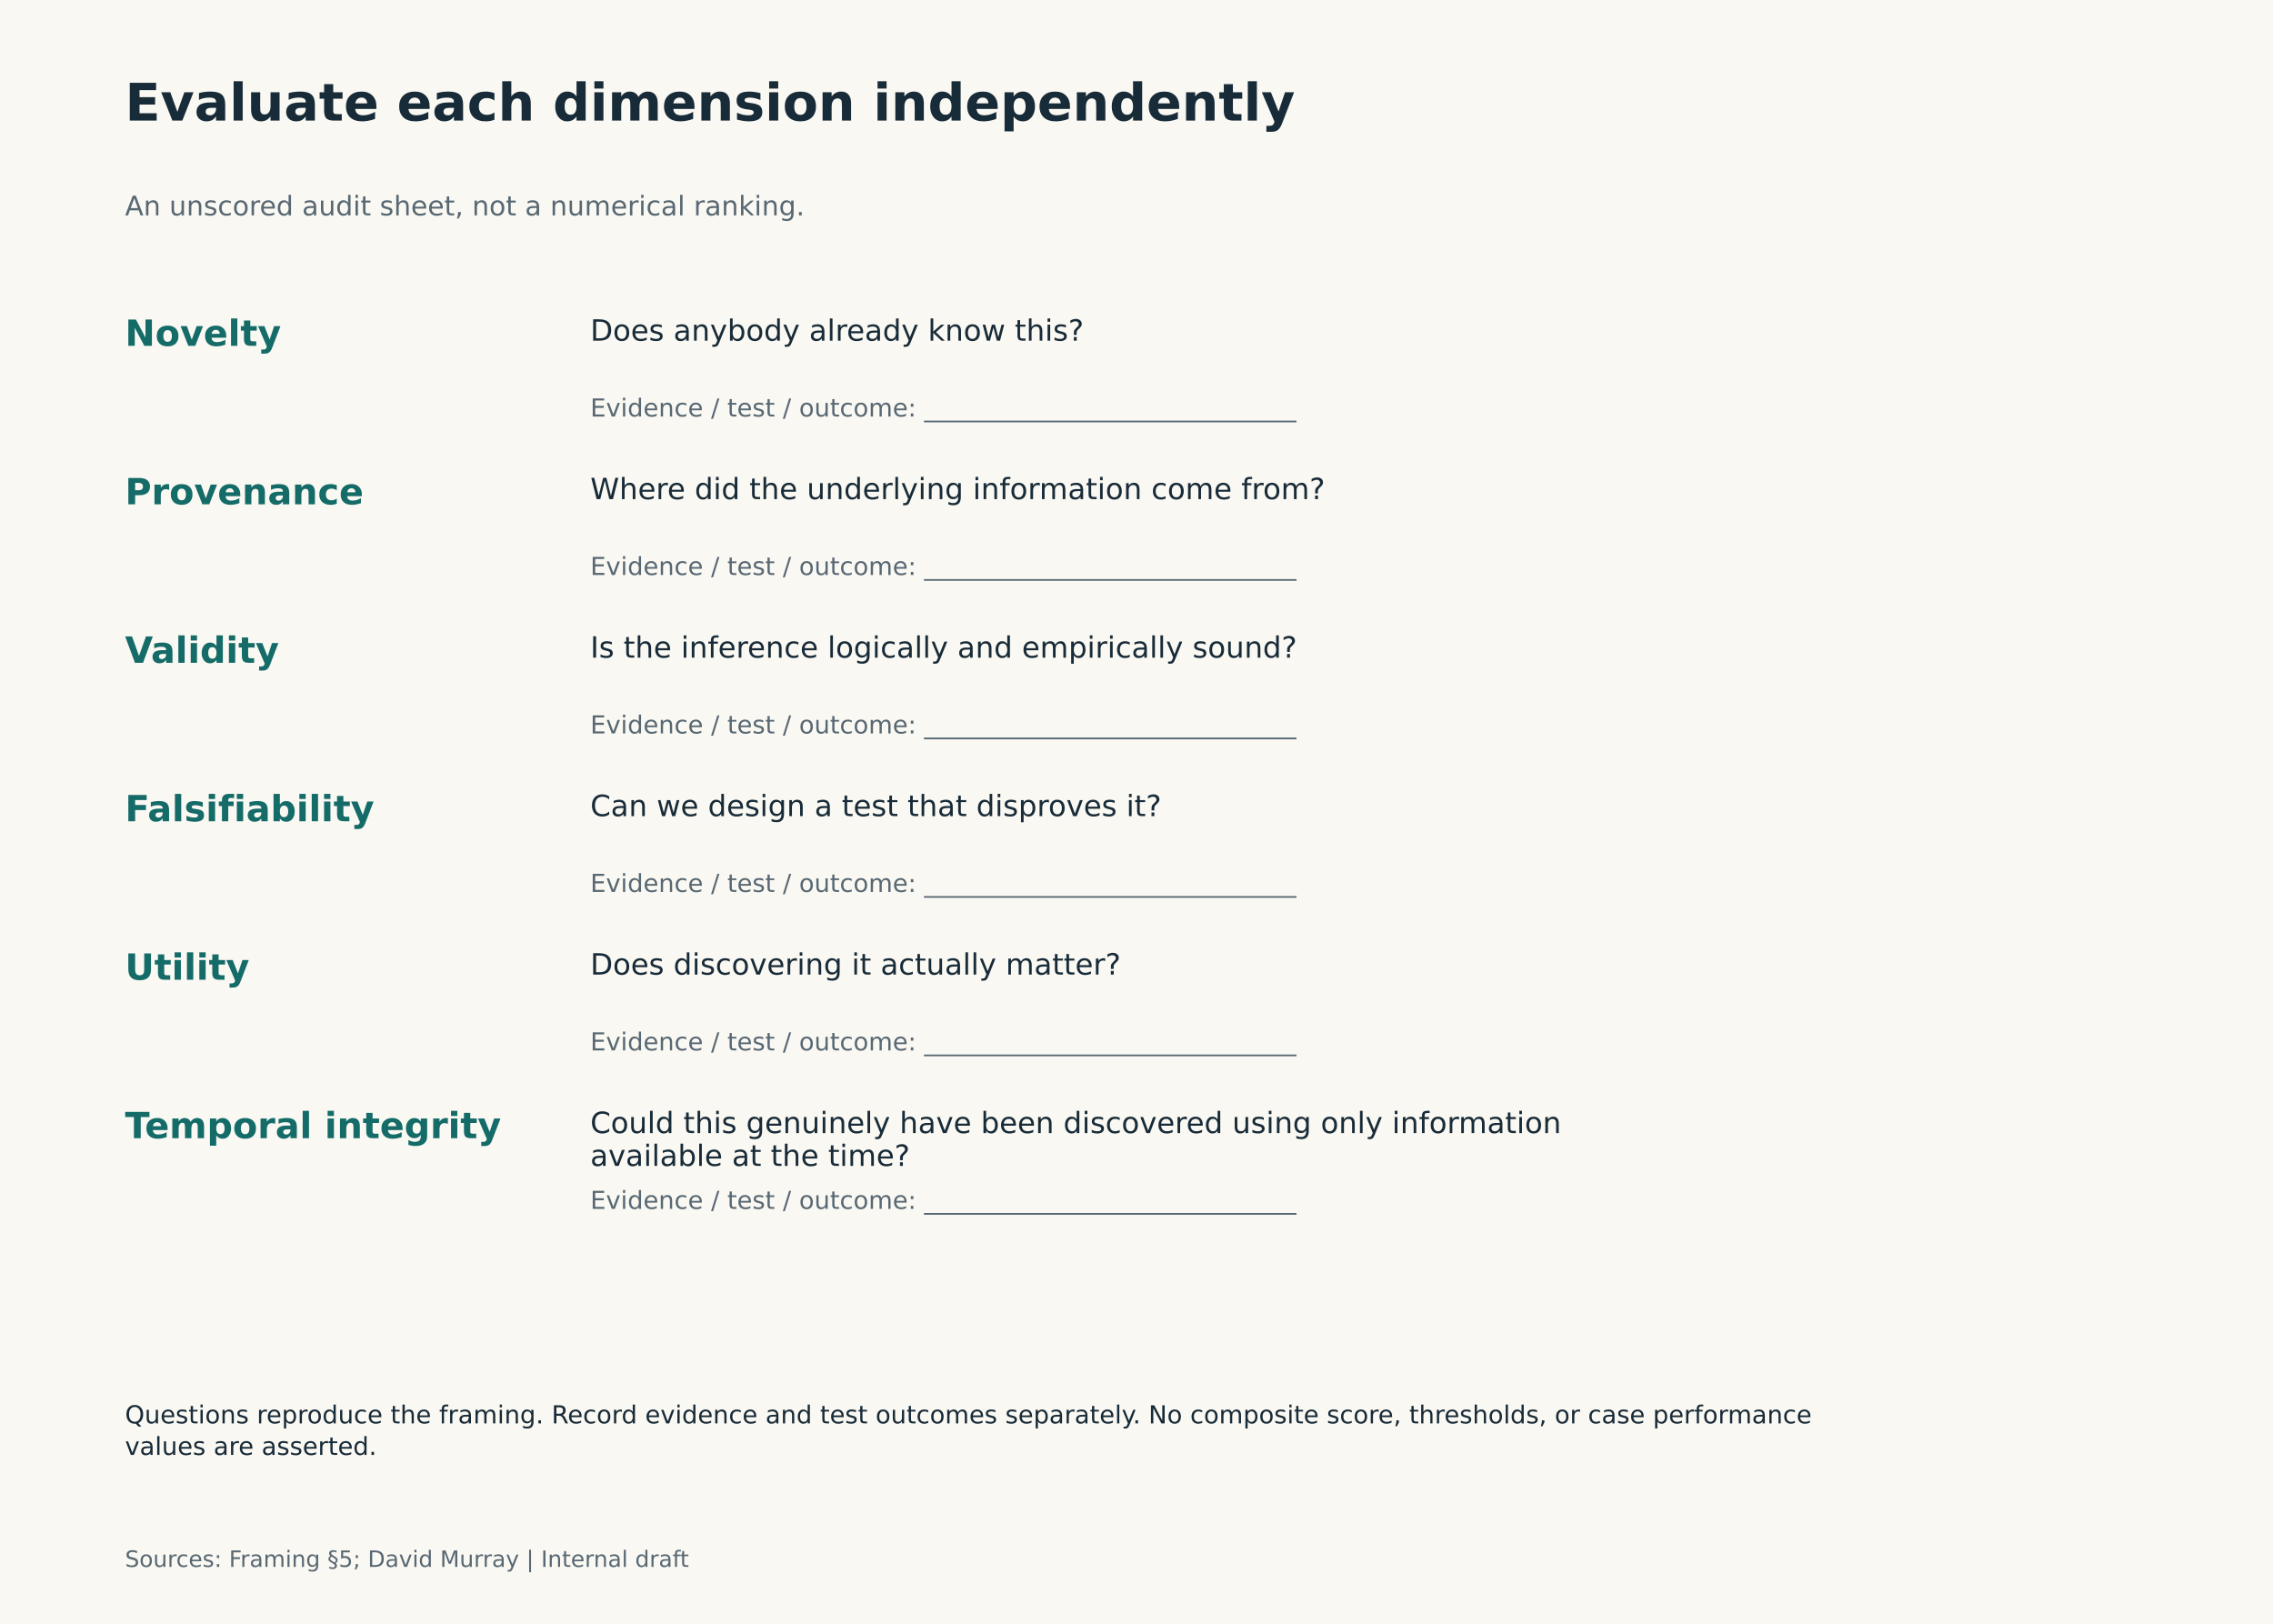
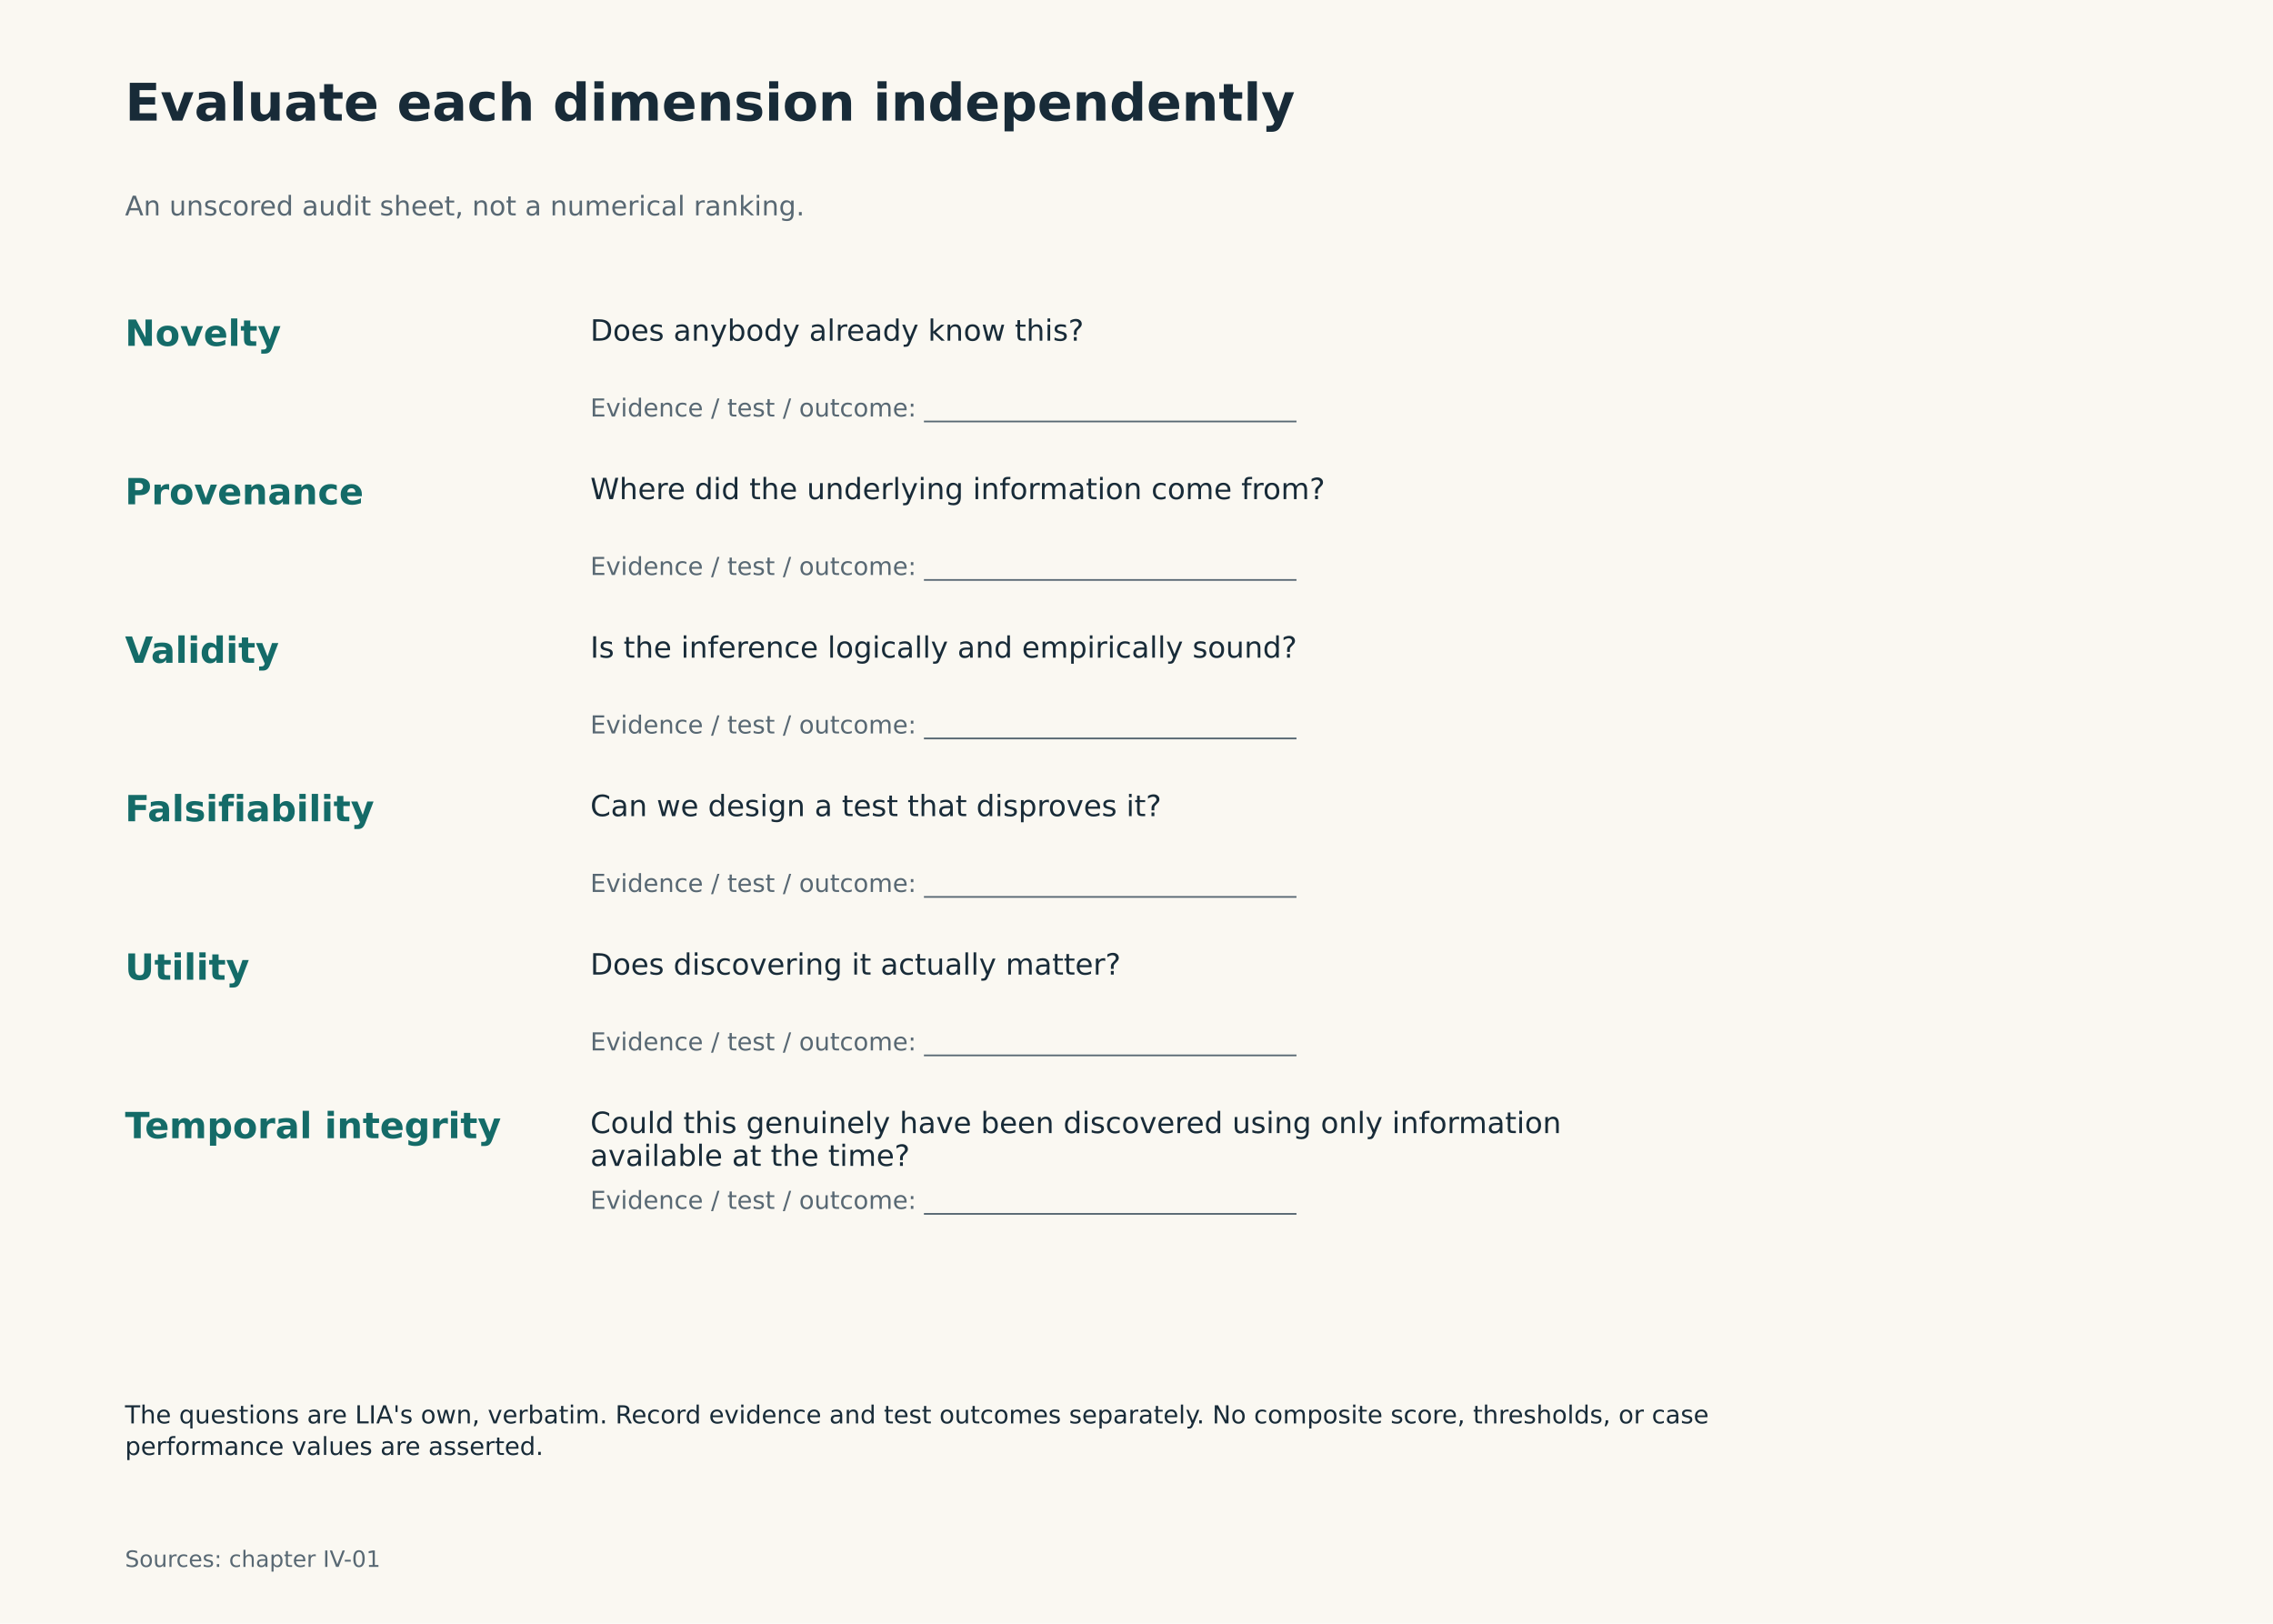
<svg xmlns="http://www.w3.org/2000/svg" width="1008pt" height="720pt" viewBox="0 0 1008 720" version="1.1">
  <defs>
    <style type="text/css">*{stroke-linejoin: round; stroke-linecap: butt}</style>
  </defs>
  <g id="figure_1">
    <g id="patch_1">
      <path d="M 0 720  L 1008 720  L 1008 0  L 0 0  z " style="fill: #faf8f2" />
    </g>
    <g id="axes_1">
      <g id="text_1">
        <text style="font-weight: 700; font-size: 16px; font-family: 'DejaVu Sans'; text-anchor: start; fill: #146b68" x="55.44" y="153.35" transform="rotate(-0 55.44 153.3495)">Novelty</text>
      </g>
      <g id="text_2">
        <text style="font-size: 13px; font-family: 'DejaVu Sans'; text-anchor: start; fill: #182b38" x="261.778" y="151.07" transform="rotate(-0 261.7776 151.07)">Does anybody already know this?</text>
      </g>
      <g id="text_3">
        <text style="font-size: 11px; font-family: 'DejaVu Sans'; text-anchor: start; fill: #586873" x="261.778" y="184.686" transform="rotate(-0 261.7776 184.6863)">Evidence / test / outcome: ______________________________</text>
      </g>
      <g id="text_4">
        <text style="font-weight: 700; font-size: 16px; font-family: 'DejaVu Sans'; text-anchor: start; fill: #146b68" x="55.44" y="223.621" transform="rotate(-0 55.44 223.6215)">Provenance</text>
      </g>
      <g id="text_5">
        <text style="font-size: 13px; font-family: 'DejaVu Sans'; text-anchor: start; fill: #182b38" x="261.778" y="221.342" transform="rotate(-0 261.7776 221.342)">Where did the underlying information come from?</text>
      </g>
      <g id="text_6">
        <text style="font-size: 11px; font-family: 'DejaVu Sans'; text-anchor: start; fill: #586873" x="261.778" y="254.958" transform="rotate(-0 261.7776 254.9583)">Evidence / test / outcome: ______________________________</text>
      </g>
      <g id="text_7">
        <text style="font-weight: 700; font-size: 16px; font-family: 'DejaVu Sans'; text-anchor: start; fill: #146b68" x="55.44" y="293.894" transform="rotate(-0 55.44 293.8935)">Validity</text>
      </g>
      <g id="text_8">
        <text style="font-size: 13px; font-family: 'DejaVu Sans'; text-anchor: start; fill: #182b38" x="261.778" y="291.614" transform="rotate(-0 261.7776 291.614)">Is the inference logically and empirically sound?</text>
      </g>
      <g id="text_9">
        <text style="font-size: 11px; font-family: 'DejaVu Sans'; text-anchor: start; fill: #586873" x="261.778" y="325.23" transform="rotate(-0 261.7776 325.2303)">Evidence / test / outcome: ______________________________</text>
      </g>
      <g id="text_10">
        <text style="font-weight: 700; font-size: 16px; font-family: 'DejaVu Sans'; text-anchor: start; fill: #146b68" x="55.44" y="364.166" transform="rotate(-0 55.44 364.1655)">Falsifiability</text>
      </g>
      <g id="text_11">
        <text style="font-size: 13px; font-family: 'DejaVu Sans'; text-anchor: start; fill: #182b38" x="261.778" y="361.886" transform="rotate(-0 261.7776 361.886)">Can we design a test that disproves it?</text>
      </g>
      <g id="text_12">
        <text style="font-size: 11px; font-family: 'DejaVu Sans'; text-anchor: start; fill: #586873" x="261.778" y="395.502" transform="rotate(-0 261.7776 395.5023)">Evidence / test / outcome: ______________________________</text>
      </g>
      <g id="text_13">
        <text style="font-weight: 700; font-size: 16px; font-family: 'DejaVu Sans'; text-anchor: start; fill: #146b68" x="55.44" y="434.438" transform="rotate(-0 55.44 434.4375)">Utility</text>
      </g>
      <g id="text_14">
        <text style="font-size: 13px; font-family: 'DejaVu Sans'; text-anchor: start; fill: #182b38" x="261.778" y="432.158" transform="rotate(-0 261.7776 432.158)">Does discovering it actually matter?</text>
      </g>
      <g id="text_15">
        <text style="font-size: 11px; font-family: 'DejaVu Sans'; text-anchor: start; fill: #586873" x="261.778" y="465.774" transform="rotate(-0 261.7776 465.7743)">Evidence / test / outcome: ______________________________</text>
      </g>
      <g id="text_16">
        <text style="font-weight: 700; font-size: 16px; font-family: 'DejaVu Sans'; text-anchor: start; fill: #146b68" x="55.44" y="504.709" transform="rotate(-0 55.44 504.7095)">Temporal integrity</text>
      </g>
      <g id="text_17">
        <text style="font-size: 13px; font-family: 'DejaVu Sans'; fill: #182b38" transform="translate(261.7776 502.43)">Could this genuinely have been discovered using only information</text>
        <text style="font-size: 13px; font-family: 'DejaVu Sans'; fill: #182b38" transform="translate(261.7776 516.9871)">available at the time?</text>
      </g>
      <g id="text_18">
        <text style="font-size: 11px; font-family: 'DejaVu Sans'; text-anchor: start; fill: #586873" x="261.778" y="536.046" transform="rotate(-0 261.7776 536.0463)">Evidence / test / outcome: ______________________________</text>
      </g>
    </g>
    <g id="text_19">
      <text style="font-weight: 700; font-size: 23px; font-family: 'DejaVu Sans'; text-anchor: start; fill: #182b38" x="55.44" y="53.476" transform="rotate(-0 55.44 53.47641)">Evaluate each dimension independently</text>
    </g>
    <g id="text_20">
      <text style="font-size: 12px; font-family: 'DejaVu Sans'; text-anchor: start; fill: #586873" x="55.44" y="95.518" transform="rotate(-0 55.44 95.51812)">An unscored audit sheet, not a numerical ranking.</text>
    </g>
    <g id="text_21">
-       <text style="font-size: 11px; font-family: 'DejaVu Sans'; fill: #182b38" transform="translate(55.44 631.1583)">Questions reproduce the framing. Record evidence and test outcomes separately. No composite score, thresholds, or case performance</text>
-       <text style="font-size: 11px; font-family: 'DejaVu Sans'; fill: #182b38" transform="translate(55.44 645.1475)">values are asserted.</text>
+       <text style="font-size: 11px; font-family: 'DejaVu Sans'; fill: #182b38" transform="translate(55.44 631.1583)">The questions are LIA's own, verbatim. Record evidence and test outcomes separately. No composite score, thresholds, or case</text>
+       <text style="font-size: 11px; font-family: 'DejaVu Sans'; fill: #182b38" transform="translate(55.44 645.1475)">performance values are asserted.</text>
    </g>
    <g id="text_22">
-       <text style="font-size: 10px; font-family: 'DejaVu Sans'; text-anchor: start; fill: #586873" x="55.44" y="694.8" transform="rotate(-0 55.44 694.8)">Sources: Framing §5; David Murray  |  Internal draft</text>
+       <text style="font-size: 10px; font-family: 'DejaVu Sans'; text-anchor: start; fill: #586873" x="55.44" y="694.8" transform="rotate(-0 55.44 694.8)">Sources: chapter IV-01</text>
    </g>
  </g>
</svg>
